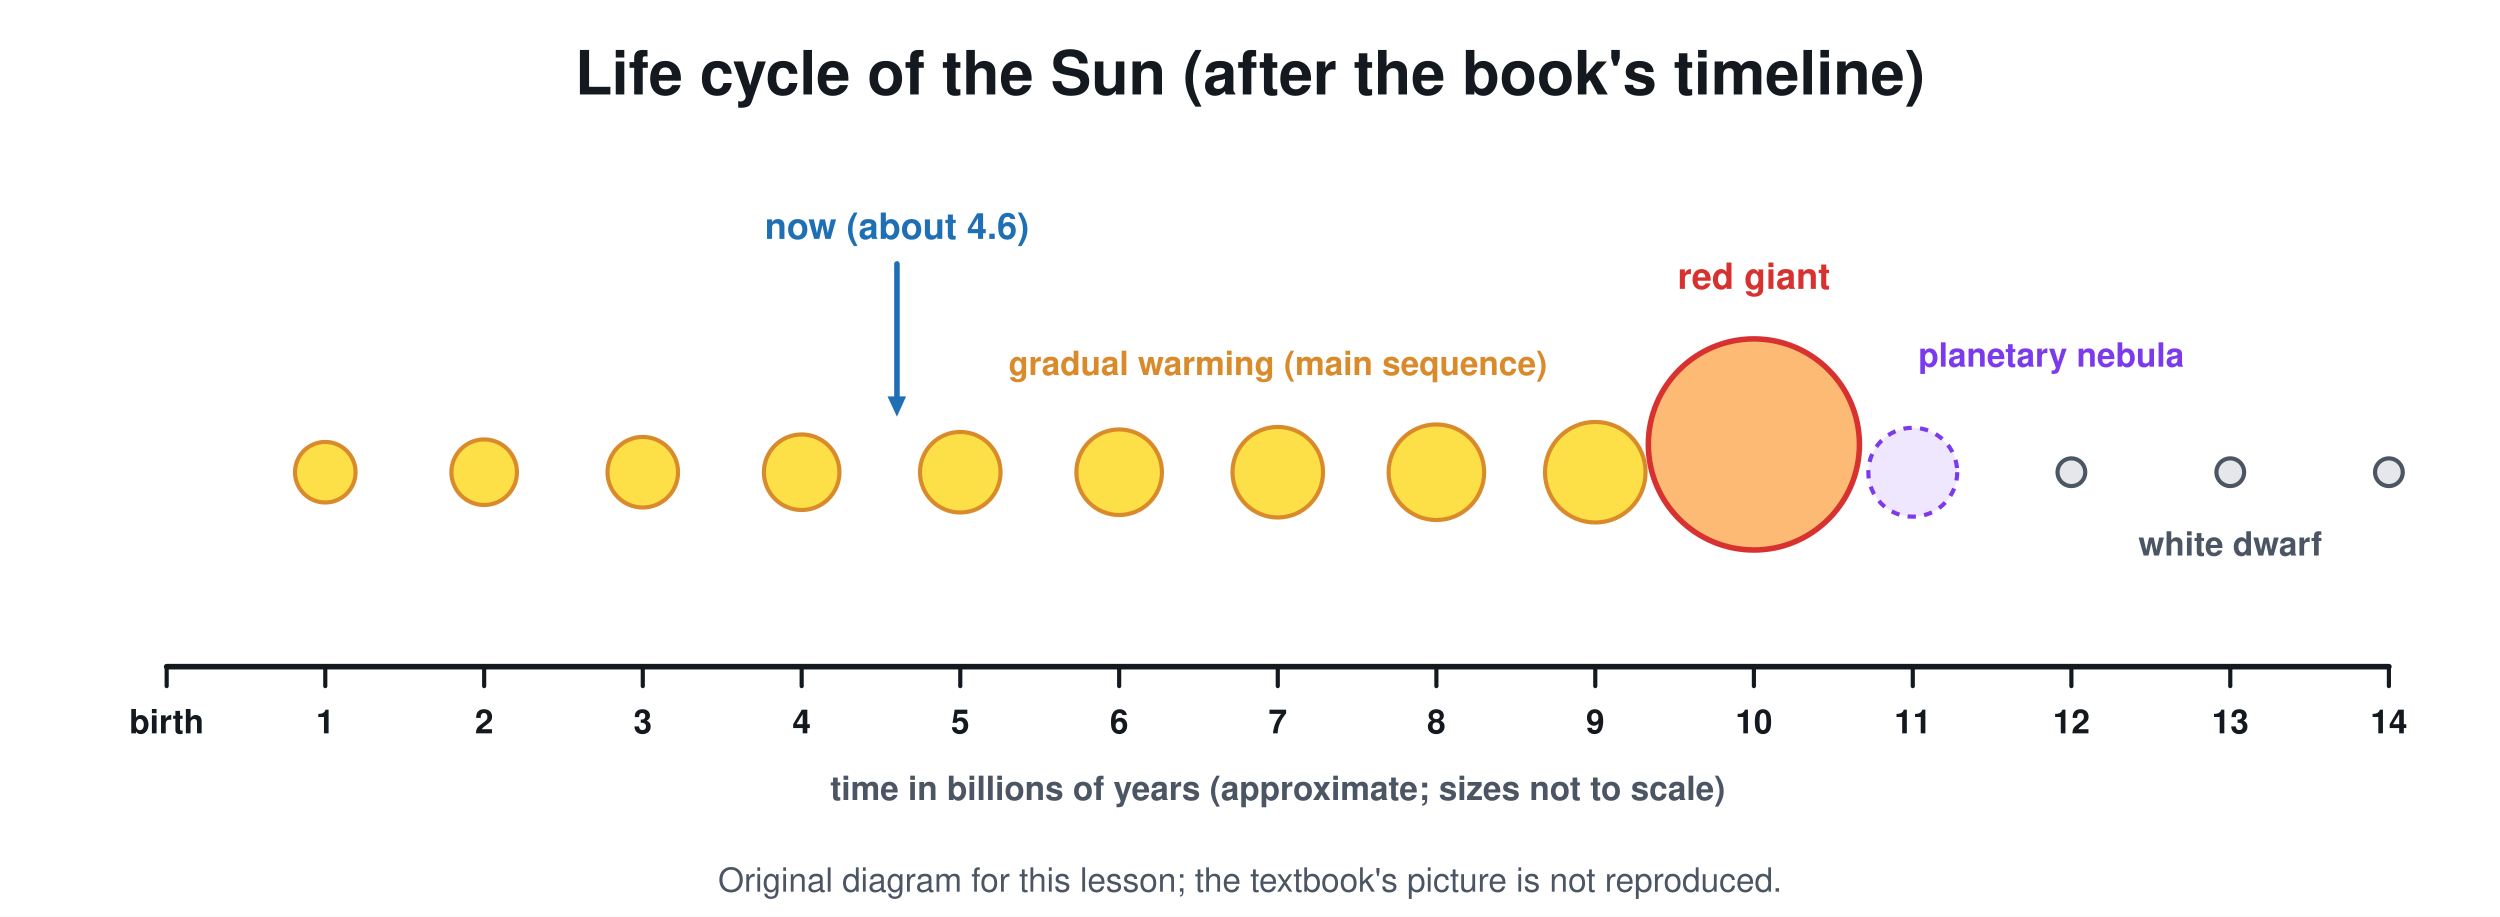
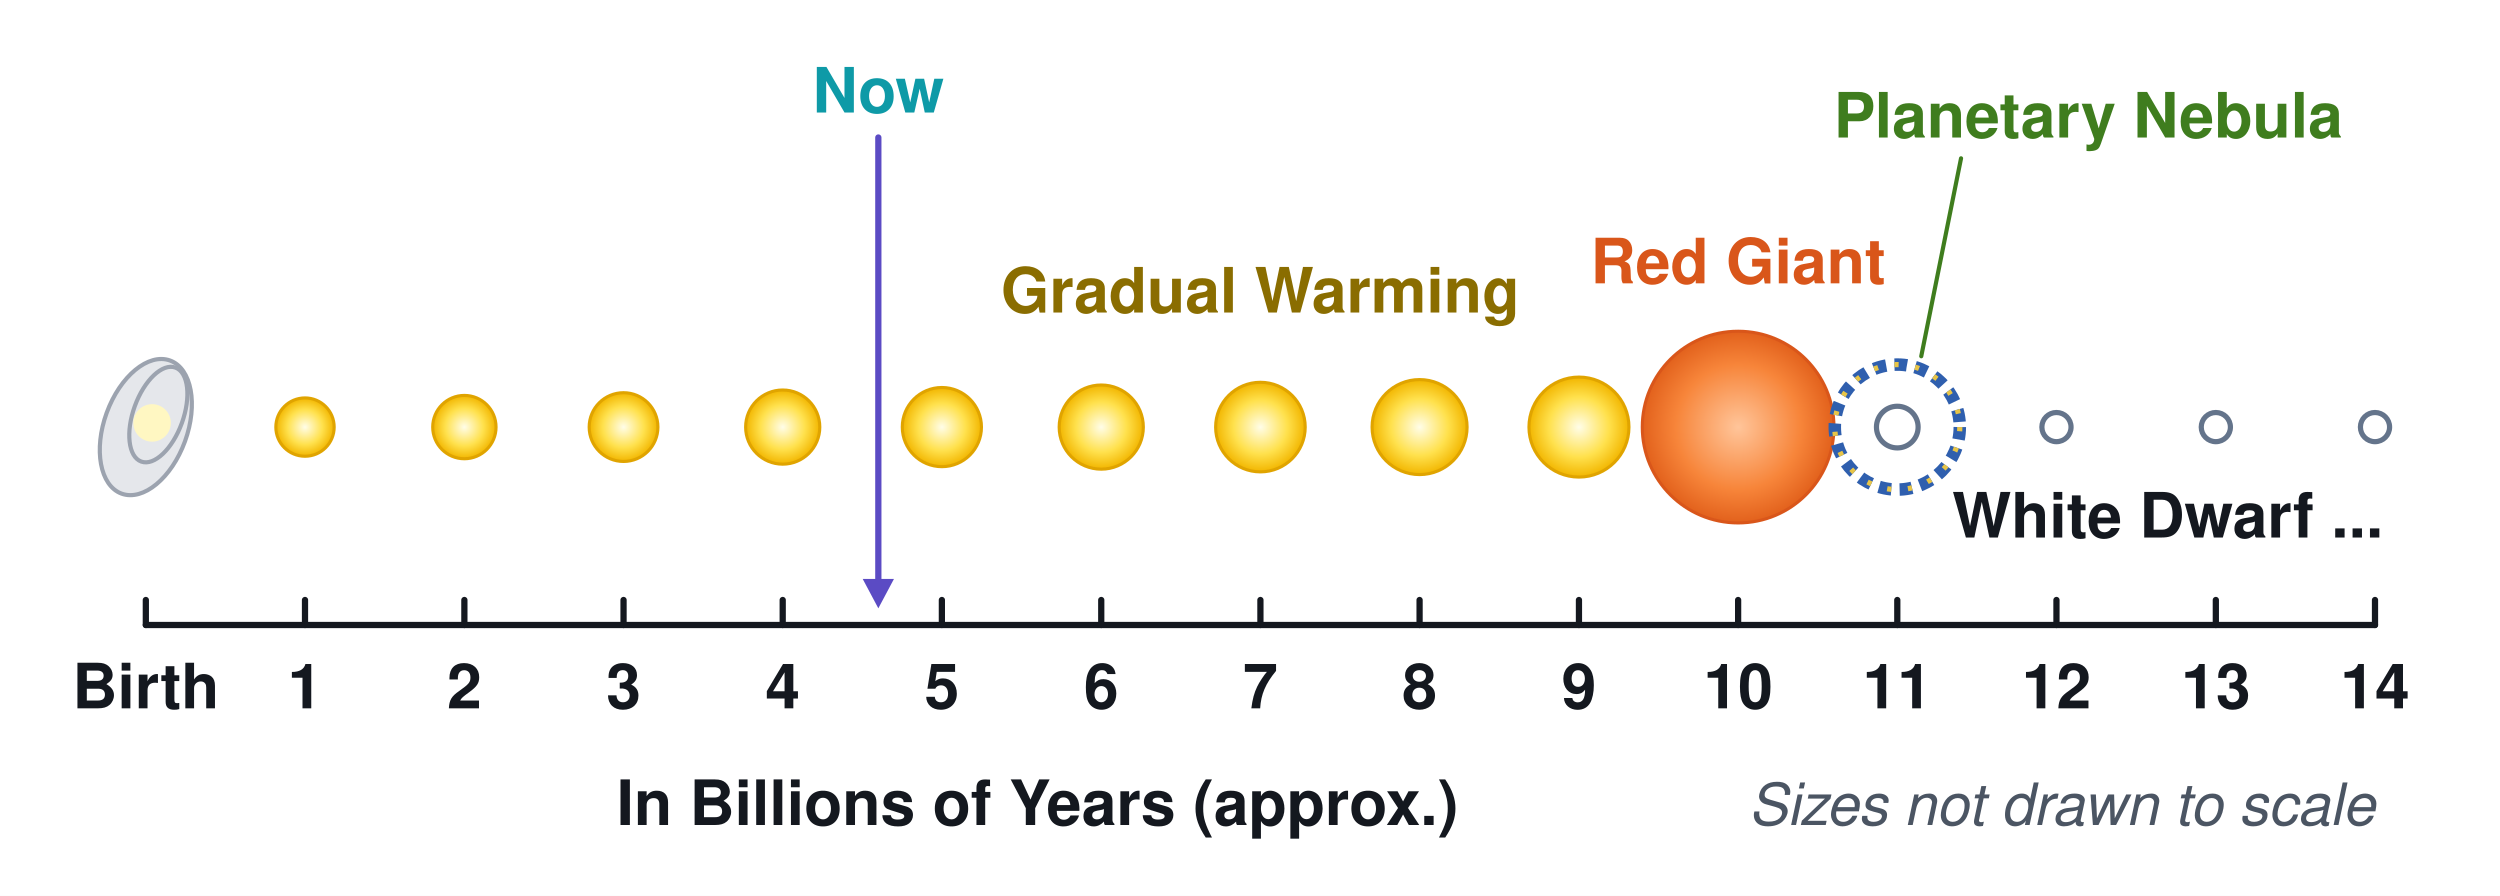
- <svg xmlns="http://www.w3.org/2000/svg" viewBox="0 0 900 330" font-family="Segoe UI, Helvetica, Arial, sans-serif">
-   <rect width="900" height="330" fill="#ffffff" />
-   <text x="450.0" y="34.0" font-size="22" fill="#14181f" text-anchor="middle" font-weight="700">Life cycle of the Sun (after the book's timeline)</text>
-   <line x1="60.0" y1="240.0" x2="860.0" y2="240.0" stroke="#14181f" stroke-width="2" stroke-linecap="round" />
-   <line x1="60.0" y1="240.0" x2="60.0" y2="247.0" stroke="#14181f" stroke-width="1.5" stroke-linecap="round" />
-   <text x="60.0" y="264.0" font-size="12" fill="#14181f" text-anchor="middle" font-weight="700">birth</text>
-   <line x1="117.1" y1="240.0" x2="117.1" y2="247.0" stroke="#14181f" stroke-width="1.5" stroke-linecap="round" />
-   <text x="117.1" y="264.0" font-size="12" fill="#14181f" text-anchor="middle" font-weight="700">1</text>
-   <line x1="174.3" y1="240.0" x2="174.3" y2="247.0" stroke="#14181f" stroke-width="1.5" stroke-linecap="round" />
-   <text x="174.3" y="264.0" font-size="12" fill="#14181f" text-anchor="middle" font-weight="700">2</text>
-   <line x1="231.4" y1="240.0" x2="231.4" y2="247.0" stroke="#14181f" stroke-width="1.5" stroke-linecap="round" />
-   <text x="231.4" y="264.0" font-size="12" fill="#14181f" text-anchor="middle" font-weight="700">3</text>
-   <line x1="288.6" y1="240.0" x2="288.6" y2="247.0" stroke="#14181f" stroke-width="1.5" stroke-linecap="round" />
-   <text x="288.6" y="264.0" font-size="12" fill="#14181f" text-anchor="middle" font-weight="700">4</text>
-   <line x1="345.7" y1="240.0" x2="345.7" y2="247.0" stroke="#14181f" stroke-width="1.5" stroke-linecap="round" />
-   <text x="345.7" y="264.0" font-size="12" fill="#14181f" text-anchor="middle" font-weight="700">5</text>
-   <line x1="402.9" y1="240.0" x2="402.9" y2="247.0" stroke="#14181f" stroke-width="1.5" stroke-linecap="round" />
-   <text x="402.9" y="264.0" font-size="12" fill="#14181f" text-anchor="middle" font-weight="700">6</text>
-   <line x1="460.0" y1="240.0" x2="460.0" y2="247.0" stroke="#14181f" stroke-width="1.5" stroke-linecap="round" />
-   <text x="460.0" y="264.0" font-size="12" fill="#14181f" text-anchor="middle" font-weight="700">7</text>
-   <line x1="517.1" y1="240.0" x2="517.1" y2="247.0" stroke="#14181f" stroke-width="1.5" stroke-linecap="round" />
-   <text x="517.1" y="264.0" font-size="12" fill="#14181f" text-anchor="middle" font-weight="700">8</text>
-   <line x1="574.3" y1="240.0" x2="574.3" y2="247.0" stroke="#14181f" stroke-width="1.5" stroke-linecap="round" />
-   <text x="574.3" y="264.0" font-size="12" fill="#14181f" text-anchor="middle" font-weight="700">9</text>
-   <line x1="631.4" y1="240.0" x2="631.4" y2="247.0" stroke="#14181f" stroke-width="1.5" stroke-linecap="round" />
-   <text x="631.4" y="264.0" font-size="12" fill="#14181f" text-anchor="middle" font-weight="700">10</text>
-   <line x1="688.6" y1="240.0" x2="688.6" y2="247.0" stroke="#14181f" stroke-width="1.5" stroke-linecap="round" />
-   <text x="688.6" y="264.0" font-size="12" fill="#14181f" text-anchor="middle" font-weight="700">11</text>
-   <line x1="745.7" y1="240.0" x2="745.7" y2="247.0" stroke="#14181f" stroke-width="1.5" stroke-linecap="round" />
-   <text x="745.7" y="264.0" font-size="12" fill="#14181f" text-anchor="middle" font-weight="700">12</text>
-   <line x1="802.9" y1="240.0" x2="802.9" y2="247.0" stroke="#14181f" stroke-width="1.5" stroke-linecap="round" />
-   <text x="802.9" y="264.0" font-size="12" fill="#14181f" text-anchor="middle" font-weight="700">13</text>
-   <line x1="860.0" y1="240.0" x2="860.0" y2="247.0" stroke="#14181f" stroke-width="1.5" stroke-linecap="round" />
-   <text x="860.0" y="264.0" font-size="12" fill="#14181f" text-anchor="middle" font-weight="700">14</text>
-   <text x="460.0" y="288.0" font-size="12" fill="#4b5563" text-anchor="middle" font-weight="700">time in billions of years (approximate; sizes not to scale)</text>
-   <circle cx="117.1" cy="170.0" r="10.9" stroke="#d98b2b" stroke-width="1.5" fill="#fde047" />
-   <circle cx="174.3" cy="170.0" r="11.8" stroke="#d98b2b" stroke-width="1.5" fill="#fde047" />
-   <circle cx="231.4" cy="170.0" r="12.7" stroke="#d98b2b" stroke-width="1.5" fill="#fde047" />
-   <circle cx="288.6" cy="170.0" r="13.6" stroke="#d98b2b" stroke-width="1.5" fill="#fde047" />
-   <circle cx="345.7" cy="170.0" r="14.5" stroke="#d98b2b" stroke-width="1.5" fill="#fde047" />
-   <circle cx="402.9" cy="170.0" r="15.4" stroke="#d98b2b" stroke-width="1.5" fill="#fde047" />
-   <circle cx="460.0" cy="170.0" r="16.3" stroke="#d98b2b" stroke-width="1.5" fill="#fde047" />
-   <circle cx="517.1" cy="170.0" r="17.2" stroke="#d98b2b" stroke-width="1.5" fill="#fde047" />
-   <circle cx="574.3" cy="170.0" r="18.1" stroke="#d98b2b" stroke-width="1.5" fill="#fde047" />
-   <circle cx="631.4" cy="160.0" r="38.0" stroke="#d7322f" stroke-width="2" fill="#fdba74" />
-   <text x="631.4" y="104.0" font-size="13" fill="#d7322f" text-anchor="middle" font-weight="700">red giant</text>
-   <circle cx="688.6" cy="170.0" r="16.0" stroke="#7c3aed" stroke-width="1.5" fill="#efe7fd" stroke-dasharray="3 3" />
-   <text x="690.6" y="132.0" font-size="12" fill="#7c3aed" text-anchor="start" font-weight="700">planetary nebula</text>
-   <circle cx="745.7" cy="170.0" r="5.0" stroke="#4b5563" stroke-width="1.5" fill="#e5e7eb" />
-   <circle cx="802.9" cy="170.0" r="5.0" stroke="#4b5563" stroke-width="1.5" fill="#e5e7eb" />
-   <circle cx="860.0" cy="170.0" r="5.0" stroke="#4b5563" stroke-width="1.5" fill="#e5e7eb" />
-   <text x="802.9" y="200.0" font-size="12" fill="#4b5563" text-anchor="middle" font-weight="700">white dwarf</text>
-   <line x1="322.9" y1="95.0" x2="322.9" y2="143.6" stroke="#1f6fb5" stroke-width="2" stroke-linecap="round" />
-   <path d="M322.9 150.0 L319.5 142.7 L326.2 142.7 Z" fill="#1f6fb5" />
-   <text x="322.9" y="86.0" font-size="13" fill="#1f6fb5" text-anchor="middle" font-weight="700">now (about 4.6)</text>
-   <text x="460.0" y="135.0" font-size="12" fill="#d98b2b" text-anchor="middle" font-weight="700">gradual warming (main sequence)</text>
-   <text x="450.0" y="321" font-size="12" fill="#4b5563" text-anchor="middle">Original diagram for this lesson; the textbook's picture is not reproduced.</text>
+ <svg xmlns="http://www.w3.org/2000/svg" viewBox="0 0 1200 430" font-family="Segoe UI, Helvetica, Arial, sans-serif">
+   <rect width="1200" height="430" fill="#ffffff" />
+   <defs>
+     <radialGradient id="sun" r="0.5">
+       <stop offset="0" stop-color="#fffde8" />
+       <stop offset="0.6" stop-color="#ffe14d" />
+       <stop offset="1" stop-color="#f2b600" />
+     </radialGradient>
+     <radialGradient id="rg" r="0.5">
+       <stop offset="0" stop-color="#ffc59a" />
+       <stop offset="0.65" stop-color="#f7853a" />
+       <stop offset="1" stop-color="#e2611c" />
+     </radialGradient>
+   </defs>
+   <line x1="70.0" y1="300.0" x2="1140.0" y2="300.0" stroke="#14181f" stroke-width="3" stroke-linecap="round" />
+   <line x1="70.0" y1="288.0" x2="70.0" y2="300.0" stroke="#14181f" stroke-width="3" stroke-linecap="round" />
+   <text x="70.0" y="340.0" font-size="30" fill="#14181f" text-anchor="middle" font-weight="700">Birth</text>
+   <line x1="146.4" y1="288.0" x2="146.4" y2="300.0" stroke="#14181f" stroke-width="3" stroke-linecap="round" />
+   <text x="146.4" y="340.0" font-size="30" fill="#14181f" text-anchor="middle" font-weight="700">1</text>
+   <line x1="222.9" y1="288.0" x2="222.9" y2="300.0" stroke="#14181f" stroke-width="3" stroke-linecap="round" />
+   <text x="222.9" y="340.0" font-size="30" fill="#14181f" text-anchor="middle" font-weight="700">2</text>
+   <line x1="299.3" y1="288.0" x2="299.3" y2="300.0" stroke="#14181f" stroke-width="3" stroke-linecap="round" />
+   <text x="299.3" y="340.0" font-size="30" fill="#14181f" text-anchor="middle" font-weight="700">3</text>
+   <line x1="375.7" y1="288.0" x2="375.7" y2="300.0" stroke="#14181f" stroke-width="3" stroke-linecap="round" />
+   <text x="375.7" y="340.0" font-size="30" fill="#14181f" text-anchor="middle" font-weight="700">4</text>
+   <line x1="452.1" y1="288.0" x2="452.1" y2="300.0" stroke="#14181f" stroke-width="3" stroke-linecap="round" />
+   <text x="452.1" y="340.0" font-size="30" fill="#14181f" text-anchor="middle" font-weight="700">5</text>
+   <line x1="528.6" y1="288.0" x2="528.6" y2="300.0" stroke="#14181f" stroke-width="3" stroke-linecap="round" />
+   <text x="528.6" y="340.0" font-size="30" fill="#14181f" text-anchor="middle" font-weight="700">6</text>
+   <line x1="605.0" y1="288.0" x2="605.0" y2="300.0" stroke="#14181f" stroke-width="3" stroke-linecap="round" />
+   <text x="605.0" y="340.0" font-size="30" fill="#14181f" text-anchor="middle" font-weight="700">7</text>
+   <line x1="681.4" y1="288.0" x2="681.4" y2="300.0" stroke="#14181f" stroke-width="3" stroke-linecap="round" />
+   <text x="681.4" y="340.0" font-size="30" fill="#14181f" text-anchor="middle" font-weight="700">8</text>
+   <line x1="757.9" y1="288.0" x2="757.9" y2="300.0" stroke="#14181f" stroke-width="3" stroke-linecap="round" />
+   <text x="757.9" y="340.0" font-size="30" fill="#14181f" text-anchor="middle" font-weight="700">9</text>
+   <line x1="834.3" y1="288.0" x2="834.3" y2="300.0" stroke="#14181f" stroke-width="3" stroke-linecap="round" />
+   <text x="834.3" y="340.0" font-size="30" fill="#14181f" text-anchor="middle" font-weight="700">10</text>
+   <line x1="910.7" y1="288.0" x2="910.7" y2="300.0" stroke="#14181f" stroke-width="3" stroke-linecap="round" />
+   <text x="910.7" y="340.0" font-size="30" fill="#14181f" text-anchor="middle" font-weight="700">11</text>
+   <line x1="987.1" y1="288.0" x2="987.1" y2="300.0" stroke="#14181f" stroke-width="3" stroke-linecap="round" />
+   <text x="987.1" y="340.0" font-size="30" fill="#14181f" text-anchor="middle" font-weight="700">12</text>
+   <line x1="1063.6" y1="288.0" x2="1063.6" y2="300.0" stroke="#14181f" stroke-width="3" stroke-linecap="round" />
+   <text x="1063.6" y="340.0" font-size="30" fill="#14181f" text-anchor="middle" font-weight="700">13</text>
+   <line x1="1140.0" y1="288.0" x2="1140.0" y2="300.0" stroke="#14181f" stroke-width="3" stroke-linecap="round" />
+   <text x="1140.0" y="340.0" font-size="30" fill="#14181f" text-anchor="middle" font-weight="700">14</text>
+   <text x="498.0" y="396.0" font-size="30" fill="#14181f" text-anchor="middle" font-weight="700">In Billions of Years (approx.)</text>
+   <text x="1140.0" y="396.0" font-size="28" fill="#4b5563" text-anchor="end" font-weight="400" font-style="italic">Sizes not drawn to scale</text>
+   <ellipse cx="70.0" cy="205.0" rx="20.0" ry="34.0" stroke="#9ca3af" stroke-width="2" fill="#e5e7eb" transform="rotate(20 70.0 205.0)" />
+   <ellipse cx="76.0" cy="199.0" rx="12.0" ry="24.0" stroke="#9ca3af" stroke-width="2" fill="#e5e7eb" transform="rotate(20 76.0 199.0)" />
+   <circle cx="73.0" cy="203.0" r="9.0" stroke="none" fill="#fff7c2" />
+   <circle cx="146.4" cy="205.0" r="14.0" stroke="#e0a400" stroke-width="1.5" fill="url(#sun)" />
+   <circle cx="222.9" cy="205.0" r="15.2" stroke="#e0a400" stroke-width="1.5" fill="url(#sun)" />
+   <circle cx="299.3" cy="205.0" r="16.5" stroke="#e0a400" stroke-width="1.5" fill="url(#sun)" />
+   <circle cx="375.7" cy="205.0" r="17.8" stroke="#e0a400" stroke-width="1.5" fill="url(#sun)" />
+   <circle cx="452.1" cy="205.0" r="19.0" stroke="#e0a400" stroke-width="1.5" fill="url(#sun)" />
+   <circle cx="528.6" cy="205.0" r="20.2" stroke="#e0a400" stroke-width="1.5" fill="url(#sun)" />
+   <circle cx="605.0" cy="205.0" r="21.5" stroke="#e0a400" stroke-width="1.5" fill="url(#sun)" />
+   <circle cx="681.4" cy="205.0" r="22.8" stroke="#e0a400" stroke-width="1.5" fill="url(#sun)" />
+   <circle cx="757.9" cy="205.0" r="24.0" stroke="#e0a400" stroke-width="1.5" fill="url(#sun)" />
+   <circle cx="834.3" cy="205.0" r="46.0" stroke="#d9561a" stroke-width="1.5" fill="url(#rg)" />
+   <circle cx="910.7" cy="205.0" r="30.0" stroke="#2f5fae" stroke-width="6" fill="none" stroke-dasharray="6 4" />
+   <circle cx="910.7" cy="205.0" r="30.0" stroke="#e8c547" stroke-width="2.5" fill="none" stroke-dasharray="2 8" />
+   <circle cx="910.7" cy="205.0" r="10.0" stroke="#64748b" stroke-width="2.5" fill="#ffffff" />
+   <circle cx="987.1" cy="205.0" r="7.0" stroke="#64748b" stroke-width="2.5" fill="#ffffff" />
+   <circle cx="1063.6" cy="205.0" r="7.0" stroke="#64748b" stroke-width="2.5" fill="#ffffff" />
+   <circle cx="1140.0" cy="205.0" r="7.0" stroke="#64748b" stroke-width="2.5" fill="#ffffff" />
+   <line x1="421.6" y1="66.0" x2="421.6" y2="280.0" stroke="#5b4bc4" stroke-width="3" stroke-linecap="round" />
+   <path d="M421.6 292.0 L414.1 277.9 L429.1 277.9 Z" fill="#5b4bc4" />
+   <text x="421.6" y="54.0" font-size="30" fill="#0e9aa7" text-anchor="middle" font-weight="700">Now</text>
+   <text x="605.0" y="150.0" font-size="30" fill="#8a6d00" text-anchor="middle" font-weight="700">Gradual Warming</text>
+   <text x="834.3" y="136.0" font-size="30" fill="#d9561a" text-anchor="middle" font-weight="700">Red Giant</text>
+   <text x="1002.4" y="66.0" font-size="30" fill="#3f7d1e" text-anchor="middle" font-weight="700">Planetary Nebula</text>
+   <line x1="941.3" y1="76.0" x2="922.2" y2="171.0" stroke="#3f7d1e" stroke-width="2" stroke-linecap="round" />
+   <text x="1144.0" y="258.0" font-size="30" fill="#14181f" text-anchor="end" font-weight="700">White Dwarf ...</text>
</svg>
